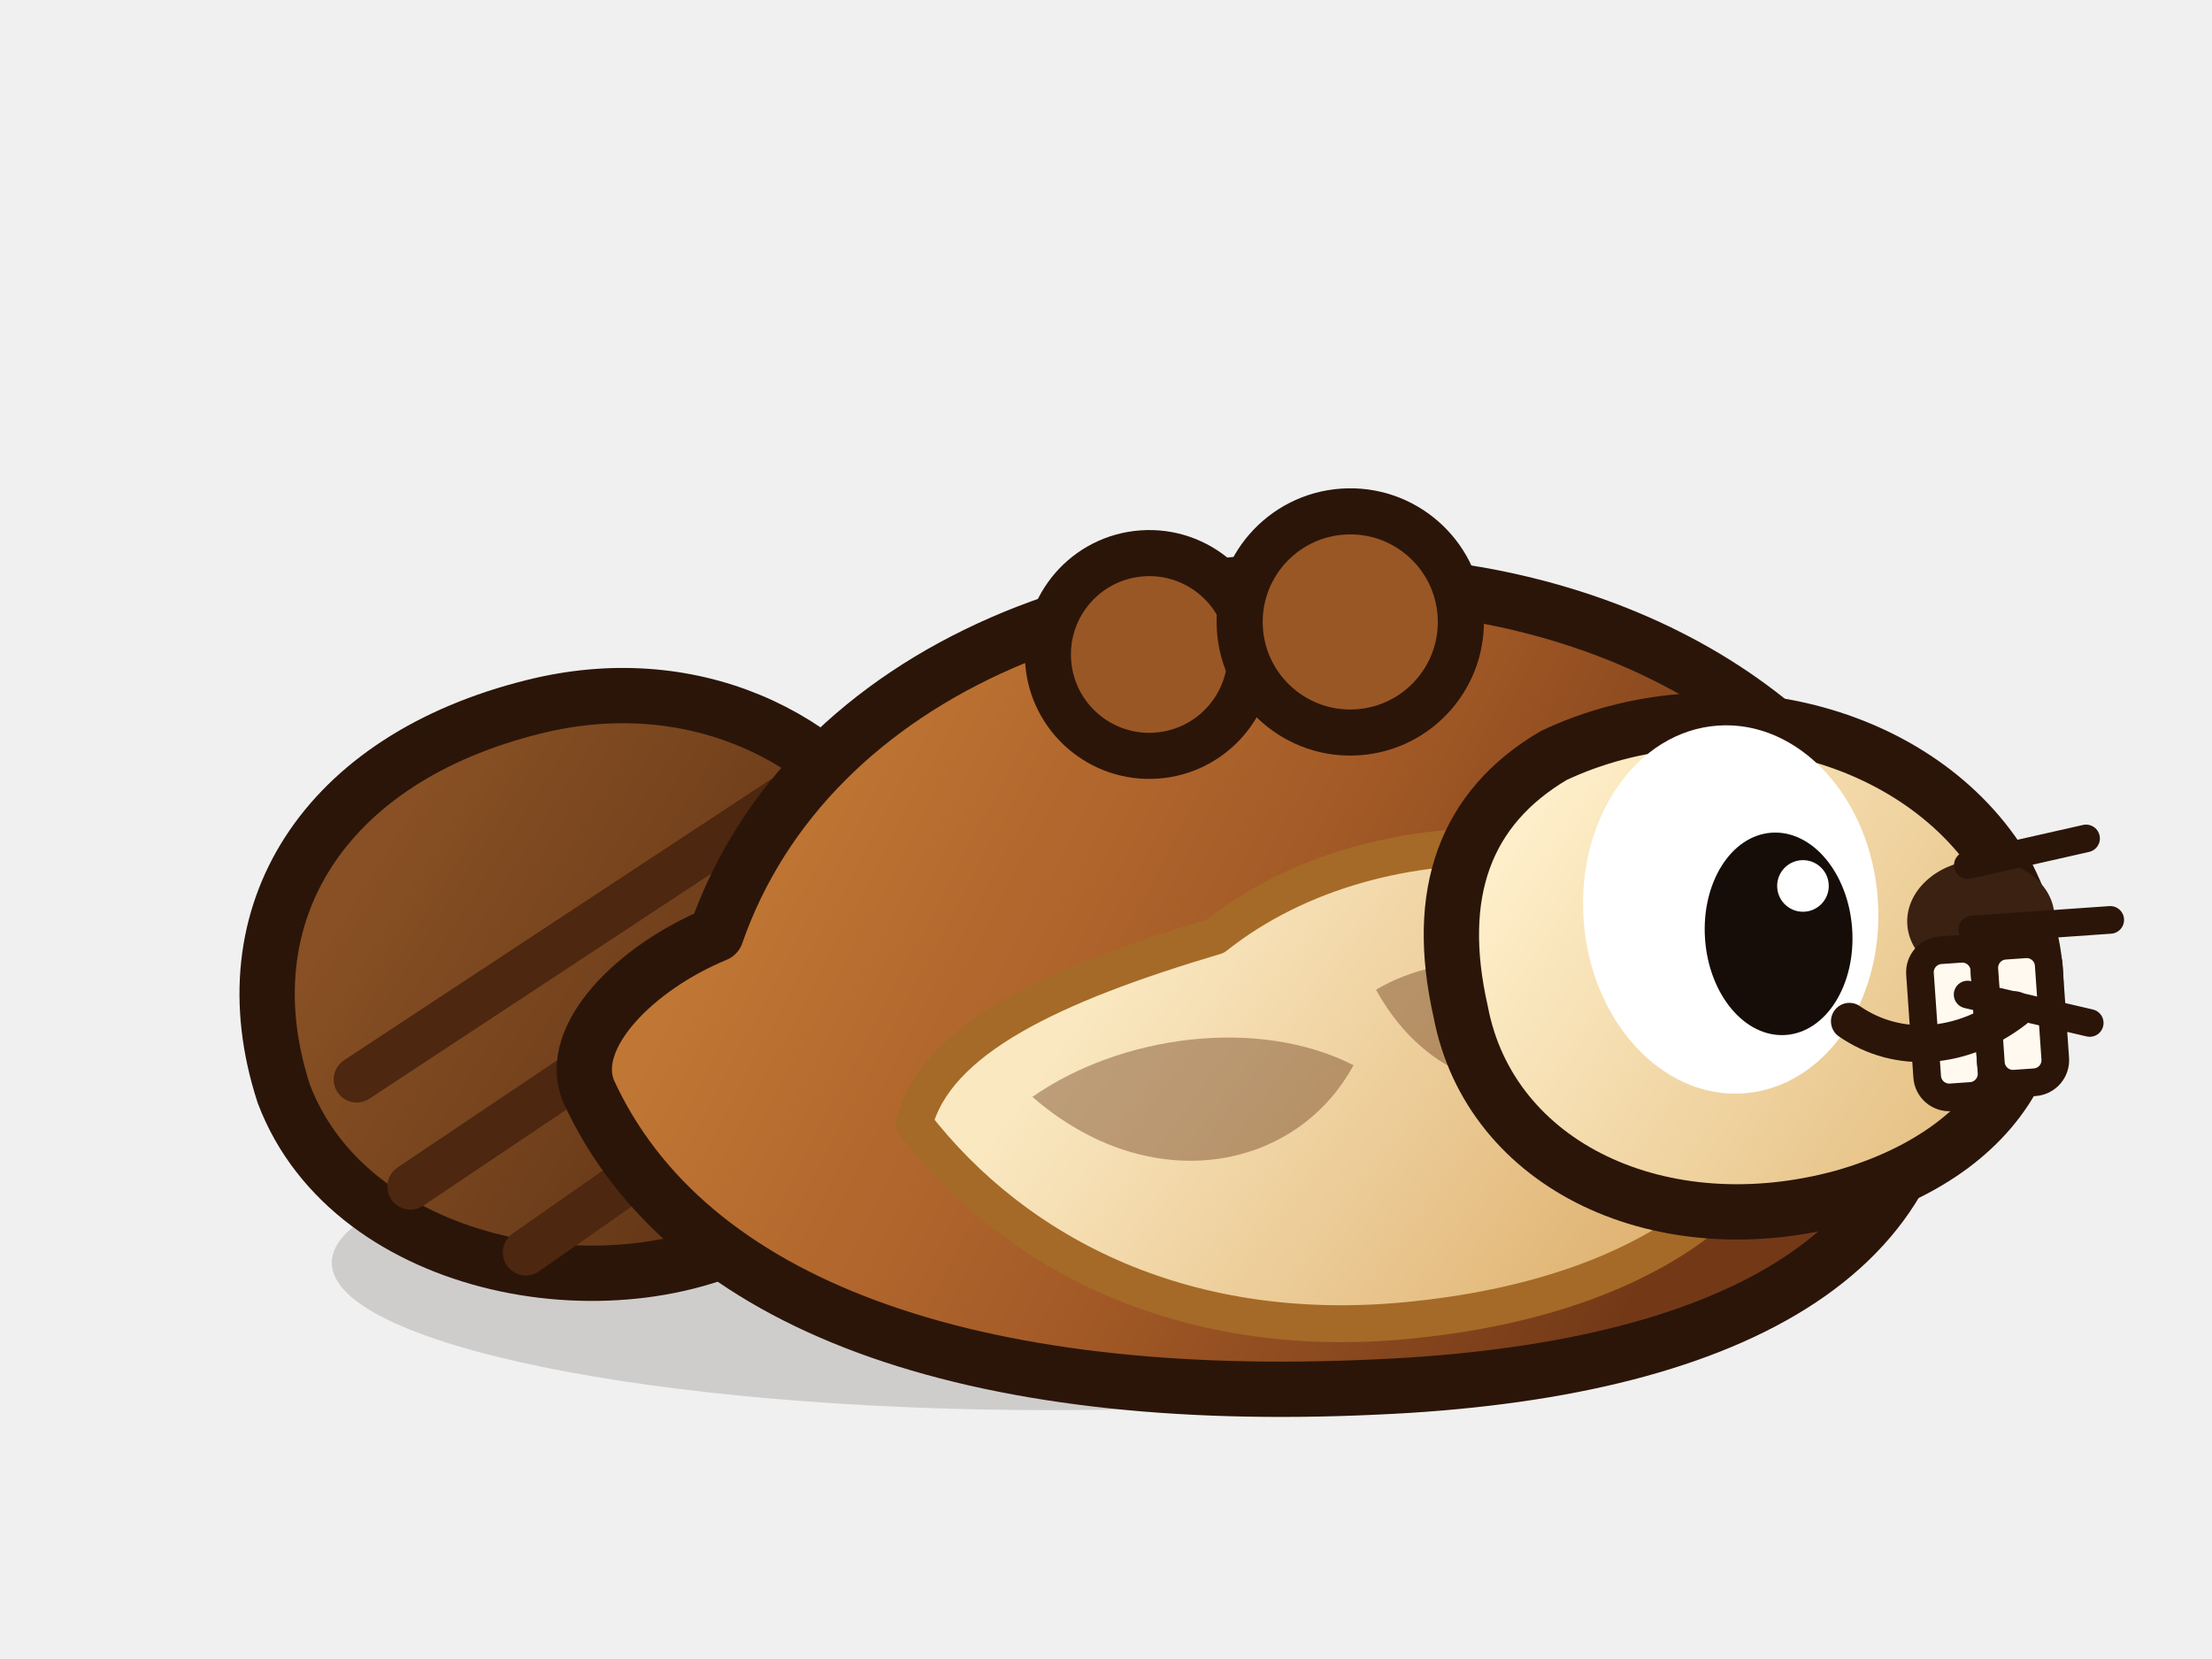
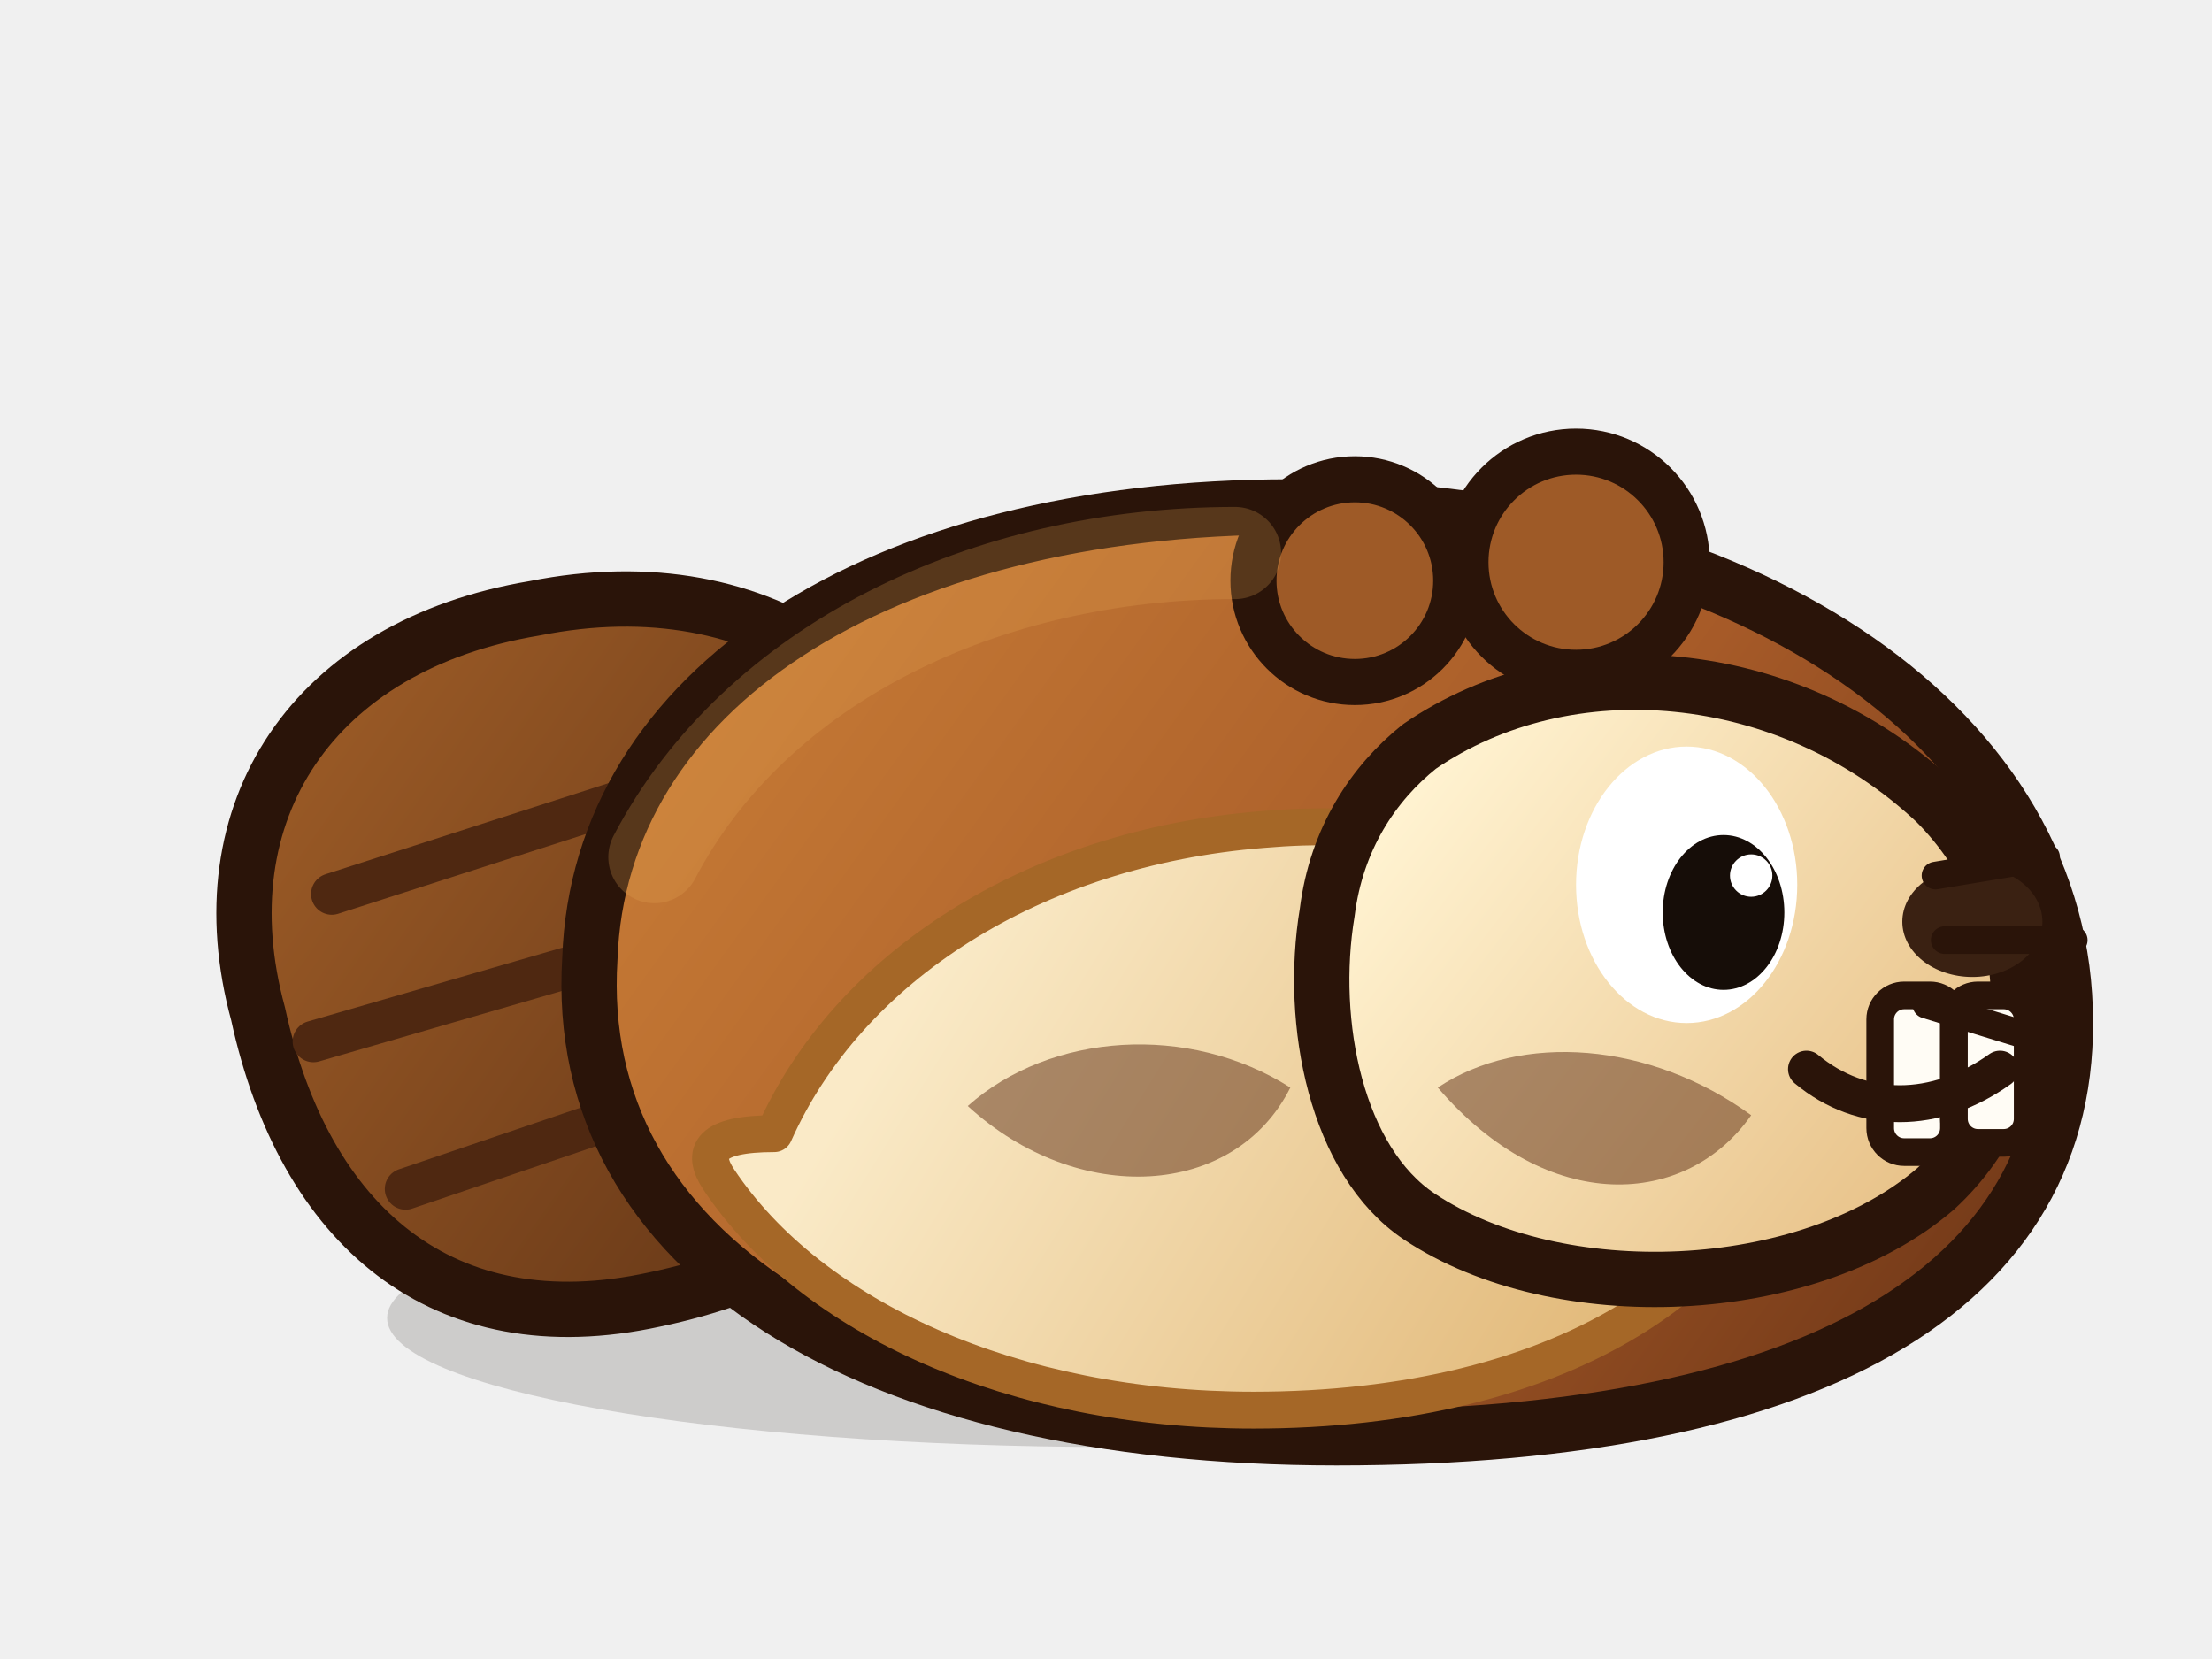
<svg xmlns="http://www.w3.org/2000/svg" width="240" height="180" viewBox="0 0 240 180">
  <defs>
-     <linearGradient id="baseTail" x1="28" y1="106" x2="80" y2="144" gradientUnits="userSpaceOnUse">
-       <stop offset="0" stop-color="#885024" />
-       <stop offset="1" stop-color="#5A3013" />
+     <linearGradient id="tailFill" x1="26" y1="88" x2="102" y2="142" gradientUnits="userSpaceOnUse">
+       <stop offset="0" stop-color="#9A5A26" />
+       <stop offset="1" stop-color="#5E3215" />
    </linearGradient>
-     <linearGradient id="baseBody" x1="74" y1="70" x2="180" y2="136" gradientUnits="userSpaceOnUse">
-       <stop offset="0" stop-color="#C97F38" />
-       <stop offset="0.56" stop-color="#A55B27" />
-       <stop offset="1" stop-color="#733917" />
+     <linearGradient id="bodyFill" x1="74" y1="56" x2="212" y2="156" gradientUnits="userSpaceOnUse">
+       <stop offset="0" stop-color="#CA7E37" />
+       <stop offset="0.58" stop-color="#A65A28" />
+       <stop offset="1" stop-color="#6E3617" />
    </linearGradient>
-     <linearGradient id="baseBelly" x1="130" y1="94" x2="182" y2="138" gradientUnits="userSpaceOnUse">
-       <stop offset="0" stop-color="#FAE8C1" />
-       <stop offset="1" stop-color="#DEB06E" />
+     <linearGradient id="bellyFill" x1="104" y1="100" x2="188" y2="152" gradientUnits="userSpaceOnUse">
+       <stop offset="0" stop-color="#FAEAC7" />
+       <stop offset="1" stop-color="#DEB16D" />
    </linearGradient>
-     <linearGradient id="baseMuzzle" x1="170" y1="84" x2="220" y2="122" gradientUnits="userSpaceOnUse">
-       <stop offset="0" stop-color="#FFF0CC" />
-       <stop offset="1" stop-color="#E4BE80" />
+     <linearGradient id="muzzleFill" x1="160" y1="78" x2="220" y2="124" gradientUnits="userSpaceOnUse">
+       <stop offset="0" stop-color="#FFF2D0" />
+       <stop offset="1" stop-color="#E6BE83" />
    </linearGradient>
  </defs>
-   <ellipse cx="114" cy="137" rx="78" ry="16" fill="#1D110A" opacity="0.16" />
-   <g transform="rotate(-4 126 104)">
-     <path d="M30 112C25 92 37 76 60 72C77 69 92 77 99 91C106 105 101 120 82 130C65 139 36 132 30 112Z" fill="url(#baseTail)" stroke="#2B1509" stroke-width="6" stroke-linejoin="round" />
-     <path d="M38 111L86 84" stroke="#4D2710" stroke-width="5" stroke-linecap="round" />
-     <path d="M43 123L90 96" stroke="#4D2710" stroke-width="5" stroke-linecap="round" />
-     <path d="M55 131L95 107" stroke="#4D2710" stroke-width="5" stroke-linecap="round" />
-     <path d="M78 98C90 70 126 58 163 67C191 74 209 94 209 116C209 142 184 153 146 152C102 151 72 138 63 114C61 108 69 101 78 98Z" fill="url(#baseBody)" stroke="#2B1509" stroke-width="6" stroke-linejoin="round" />
-     <path d="M132 102C151 89 181 93 196 109C197 132 178 144 151 145C126 146 108 135 98 120C101 111 114 106 132 102Z" fill="url(#baseBelly)" stroke="#A56A27" stroke-width="4" stroke-linejoin="round" />
-     <circle cx="127" cy="71" r="11" fill="#995725" stroke="#2B1509" stroke-width="5" />
-     <circle cx="149" cy="69" r="12" fill="#995725" stroke="#2B1509" stroke-width="5" />
-     <path d="M111 118C121 112 136 111 146 117C139 128 123 130 111 118Z" fill="#6A3A1B" opacity="0.42" />
-     <path d="M149 109C157 105 169 106 179 114C172 123 156 124 149 109Z" fill="#6A3A1B" opacity="0.42" />
-     <path d="M170 85C188 78 210 85 218 101C225 117 217 131 198 135C178 139 160 129 158 112C156 99 160 90 170 85Z" fill="url(#baseMuzzle)" stroke="#2B1509" stroke-width="6" stroke-linejoin="round" />
-     <ellipse cx="188" cy="103" rx="16" ry="20" fill="#FFFFFF" />
-     <ellipse cx="193" cy="106" rx="8" ry="11" fill="#160D08" />
-     <circle cx="196" cy="101" r="2.8" fill="#FFFFFF" />
-     <ellipse cx="215" cy="106" rx="8" ry="6.5" fill="#3A2112" />
-     <rect x="208" y="109" width="7" height="16" rx="2.4" fill="#FFF9F0" stroke="#2B1509" stroke-width="3" />
-     <rect x="215" y="109" width="7" height="15" rx="2.4" fill="#FFF9F0" stroke="#2B1509" stroke-width="3" />
-     <path d="M200 116C205 120 212 120 218 116" fill="none" stroke="#2B1509" stroke-width="4" stroke-linecap="round" />
-     <path d="M214 100L227 98" stroke="#2B1509" stroke-width="3" stroke-linecap="round" />
-     <path d="M214 107L229 107" stroke="#2B1509" stroke-width="3" stroke-linecap="round" />
-     <path d="M213 114L226 118" stroke="#2B1509" stroke-width="3" stroke-linecap="round" />
+   <ellipse cx="121" cy="143" rx="79" ry="14" fill="#130A05" opacity="0.16" />
+   <g>
+     <path d="M28 110C22 88 34 70 58 66C83 61 102 75 105 98C108 120 95 136 71 141C48 146 33 133 28 110Z" fill="url(#tailFill)" stroke="#2A1409" stroke-width="6" stroke-linejoin="round" />
+     <path d="M36 97L95 78" stroke="#4F2811" stroke-width="4.5" stroke-linecap="round" />
+     <path d="M34 113L96 95" stroke="#4F2811" stroke-width="4.5" stroke-linecap="round" />
+     <path d="M44 129L97 111" stroke="#4F2811" stroke-width="4.5" stroke-linecap="round" />
+     <path d="M64 104C65 75 95 55 140 55C187 55 222 77 224 108C226 139 198 156 145 156C94 156 62 136 64 104Z" fill="url(#bodyFill)" stroke="#2A1409" stroke-width="6" stroke-linejoin="round" />
+     <path d="M84 123C92 105 112 92 137 90C160 88 182 96 197 112C194 139 169 153 136 153C110 153 88 143 78 128C76 125 77 123 84 123Z" fill="url(#bellyFill)" stroke="#A56727" stroke-width="4" stroke-linejoin="round" />
+     <circle cx="147" cy="63" r="11" fill="#9E5A27" stroke="#2A1409" stroke-width="5" />
+     <circle cx="171" cy="61" r="12" fill="#9E5A27" stroke="#2A1409" stroke-width="5" />
+     <path d="M154 81C170 70 194 72 210 87C222 99 222 118 210 129C196 141 169 142 154 132C145 126 142 111 144 99C145 91 149 85 154 81Z" fill="url(#muzzleFill)" stroke="#2A1409" stroke-width="6" stroke-linejoin="round" />
+     <ellipse cx="183" cy="96" rx="12" ry="15" fill="#FFFFFF" />
+     <ellipse cx="187" cy="99" rx="6.6" ry="8.4" fill="#160D08" />
+     <circle cx="190" cy="95" r="2.3" fill="#FFFFFF" />
+     <ellipse cx="214" cy="100" rx="7.6" ry="6" fill="#3A2112" />
+     <rect x="204" y="108" width="8" height="17" rx="2.6" fill="#FFFCF5" stroke="#2A1409" stroke-width="3" />
+     <rect x="212" y="108" width="8" height="16" rx="2.6" fill="#FFFCF5" stroke="#2A1409" stroke-width="3" />
+     <path d="M196 116C202 121 210 121 217 116" fill="none" stroke="#2A1409" stroke-width="4" stroke-linecap="round" />
+     <path d="M210 95L222 93" stroke="#2A1409" stroke-width="3" stroke-linecap="round" />
+     <path d="M211 102L225 102" stroke="#2A1409" stroke-width="3" stroke-linecap="round" />
+     <path d="M209 109L222 113" stroke="#2A1409" stroke-width="3" stroke-linecap="round" />
+     <path d="M105 120C114 112 129 111 140 118C134 130 117 131 105 120Z" fill="#613117" opacity="0.52" />
+     <path d="M156 118C165 112 179 113 190 121C183 131 168 132 156 118Z" fill="#613117" opacity="0.52" />
+     <path d="M71 93C82 72 107 60 134 60" fill="none" stroke="#E5A654" stroke-width="10" stroke-linecap="round" opacity="0.24" />
  </g>
</svg>
